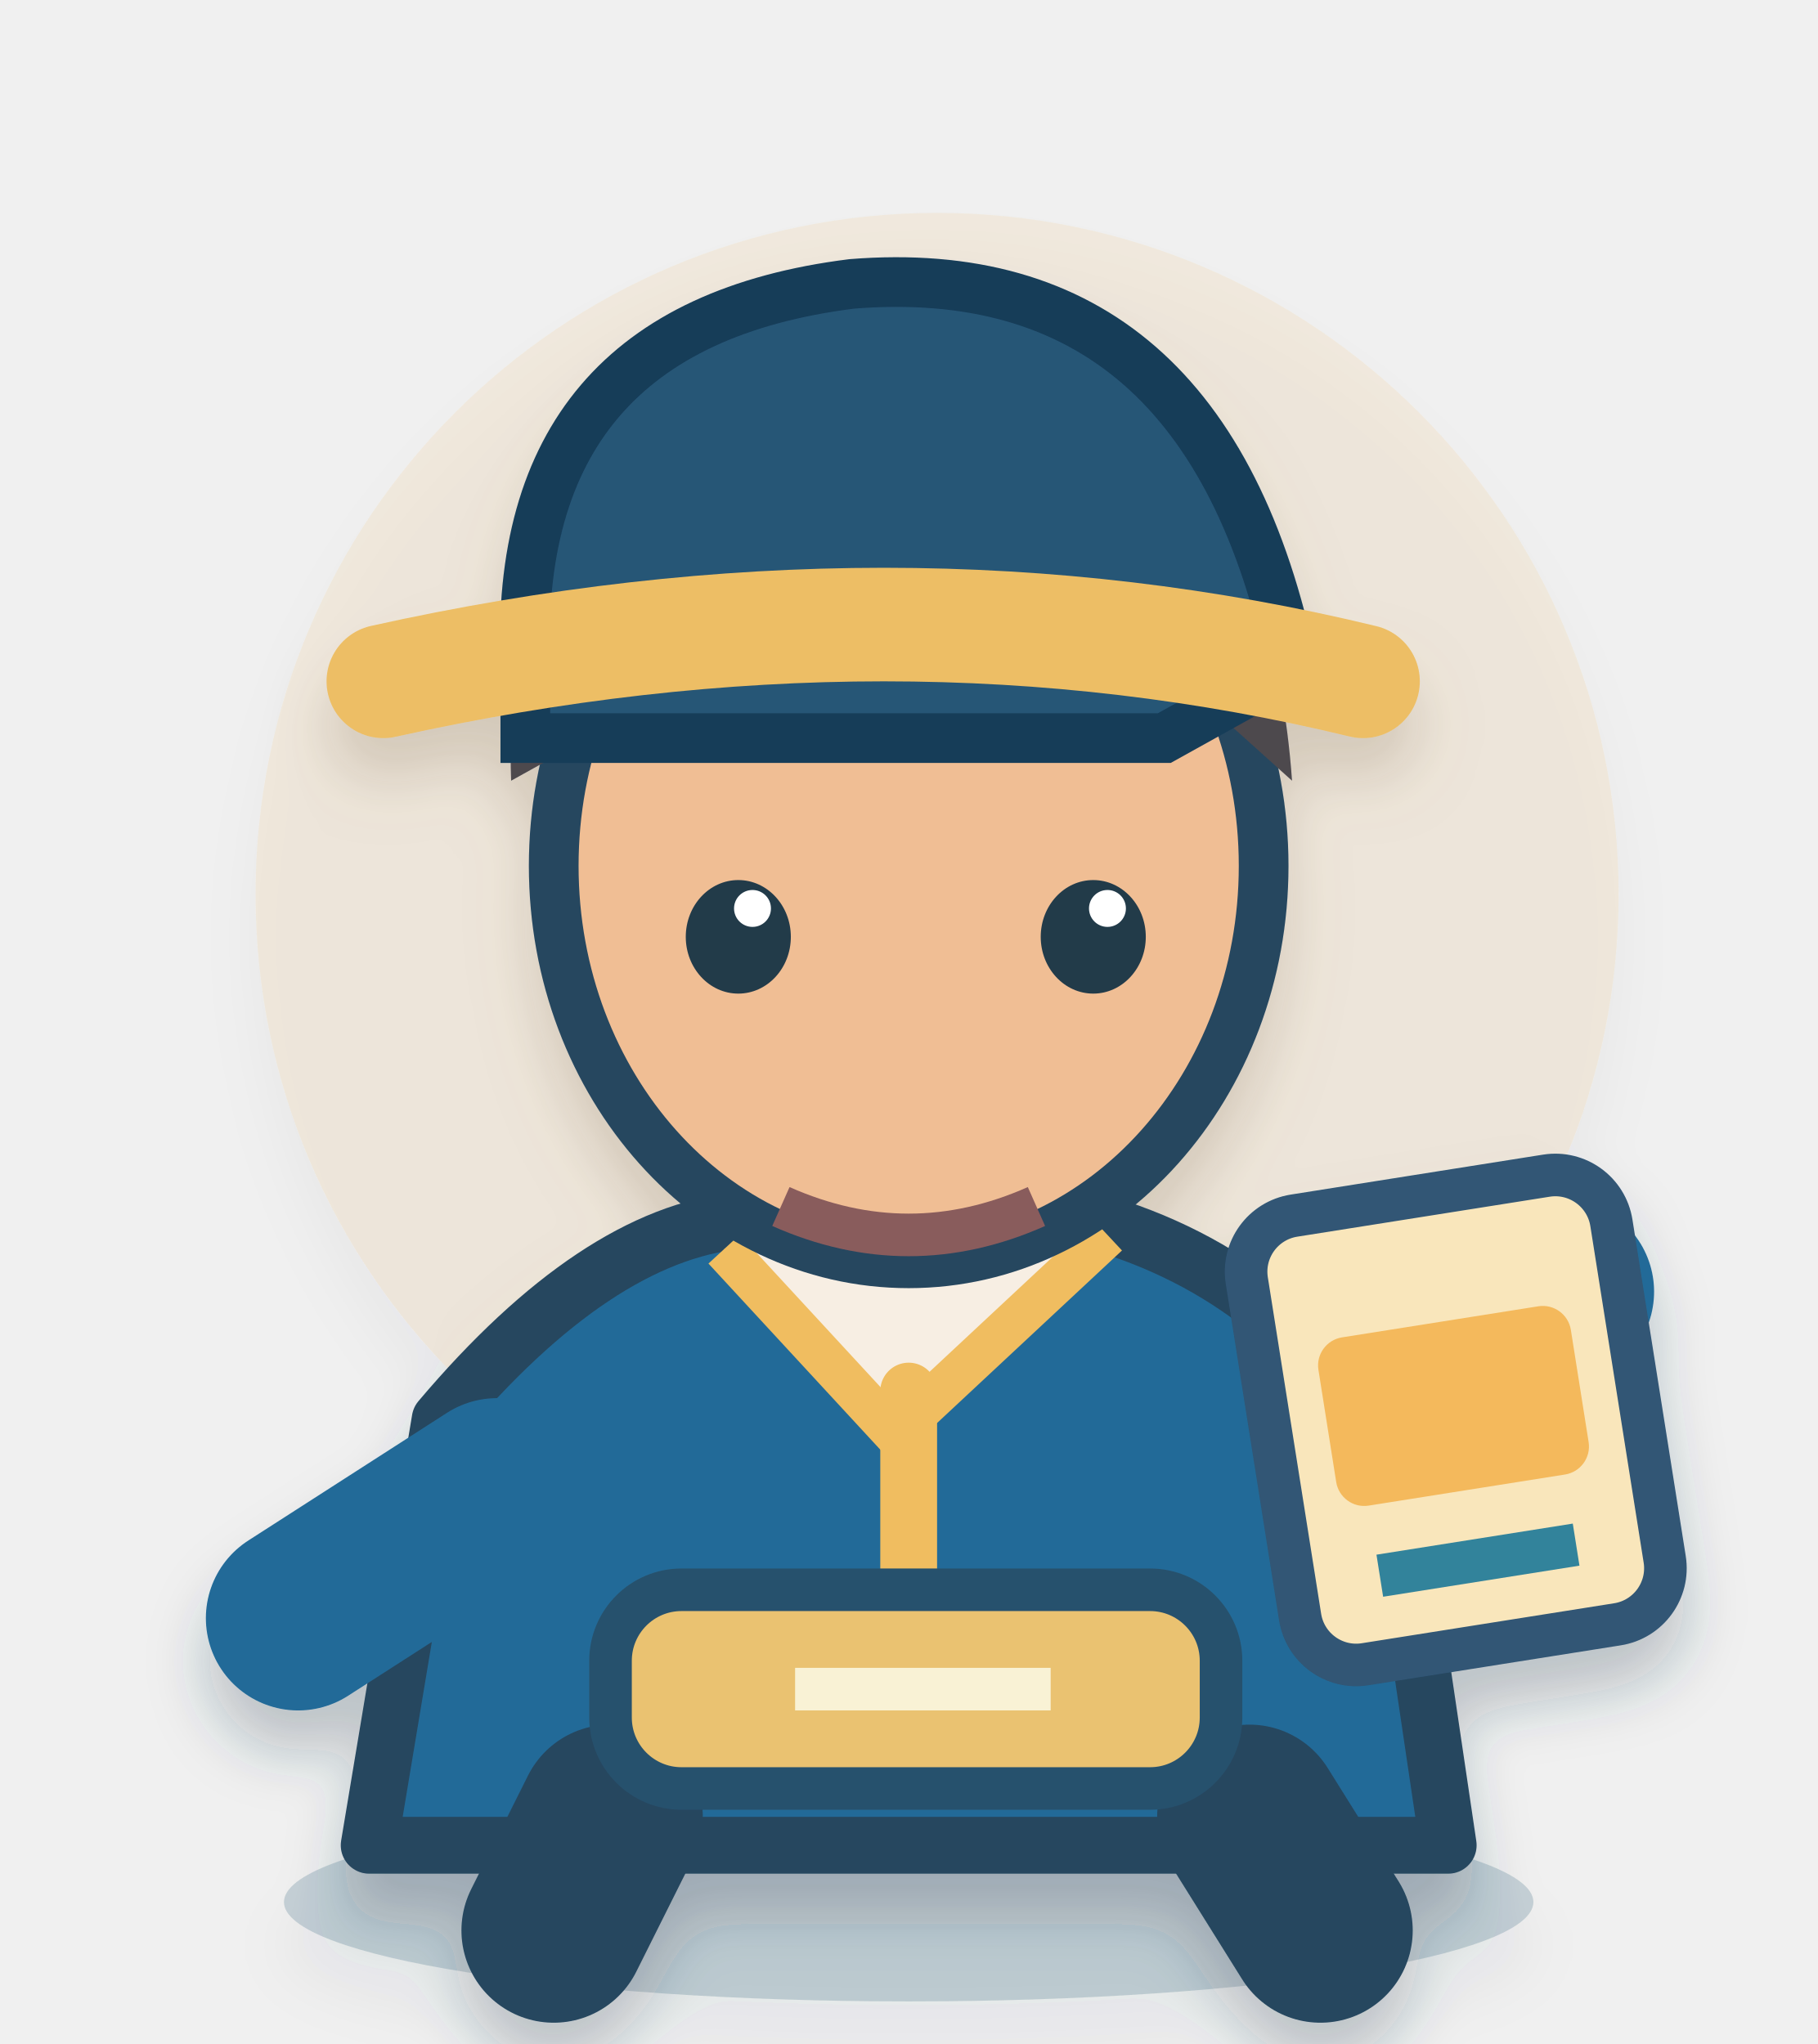
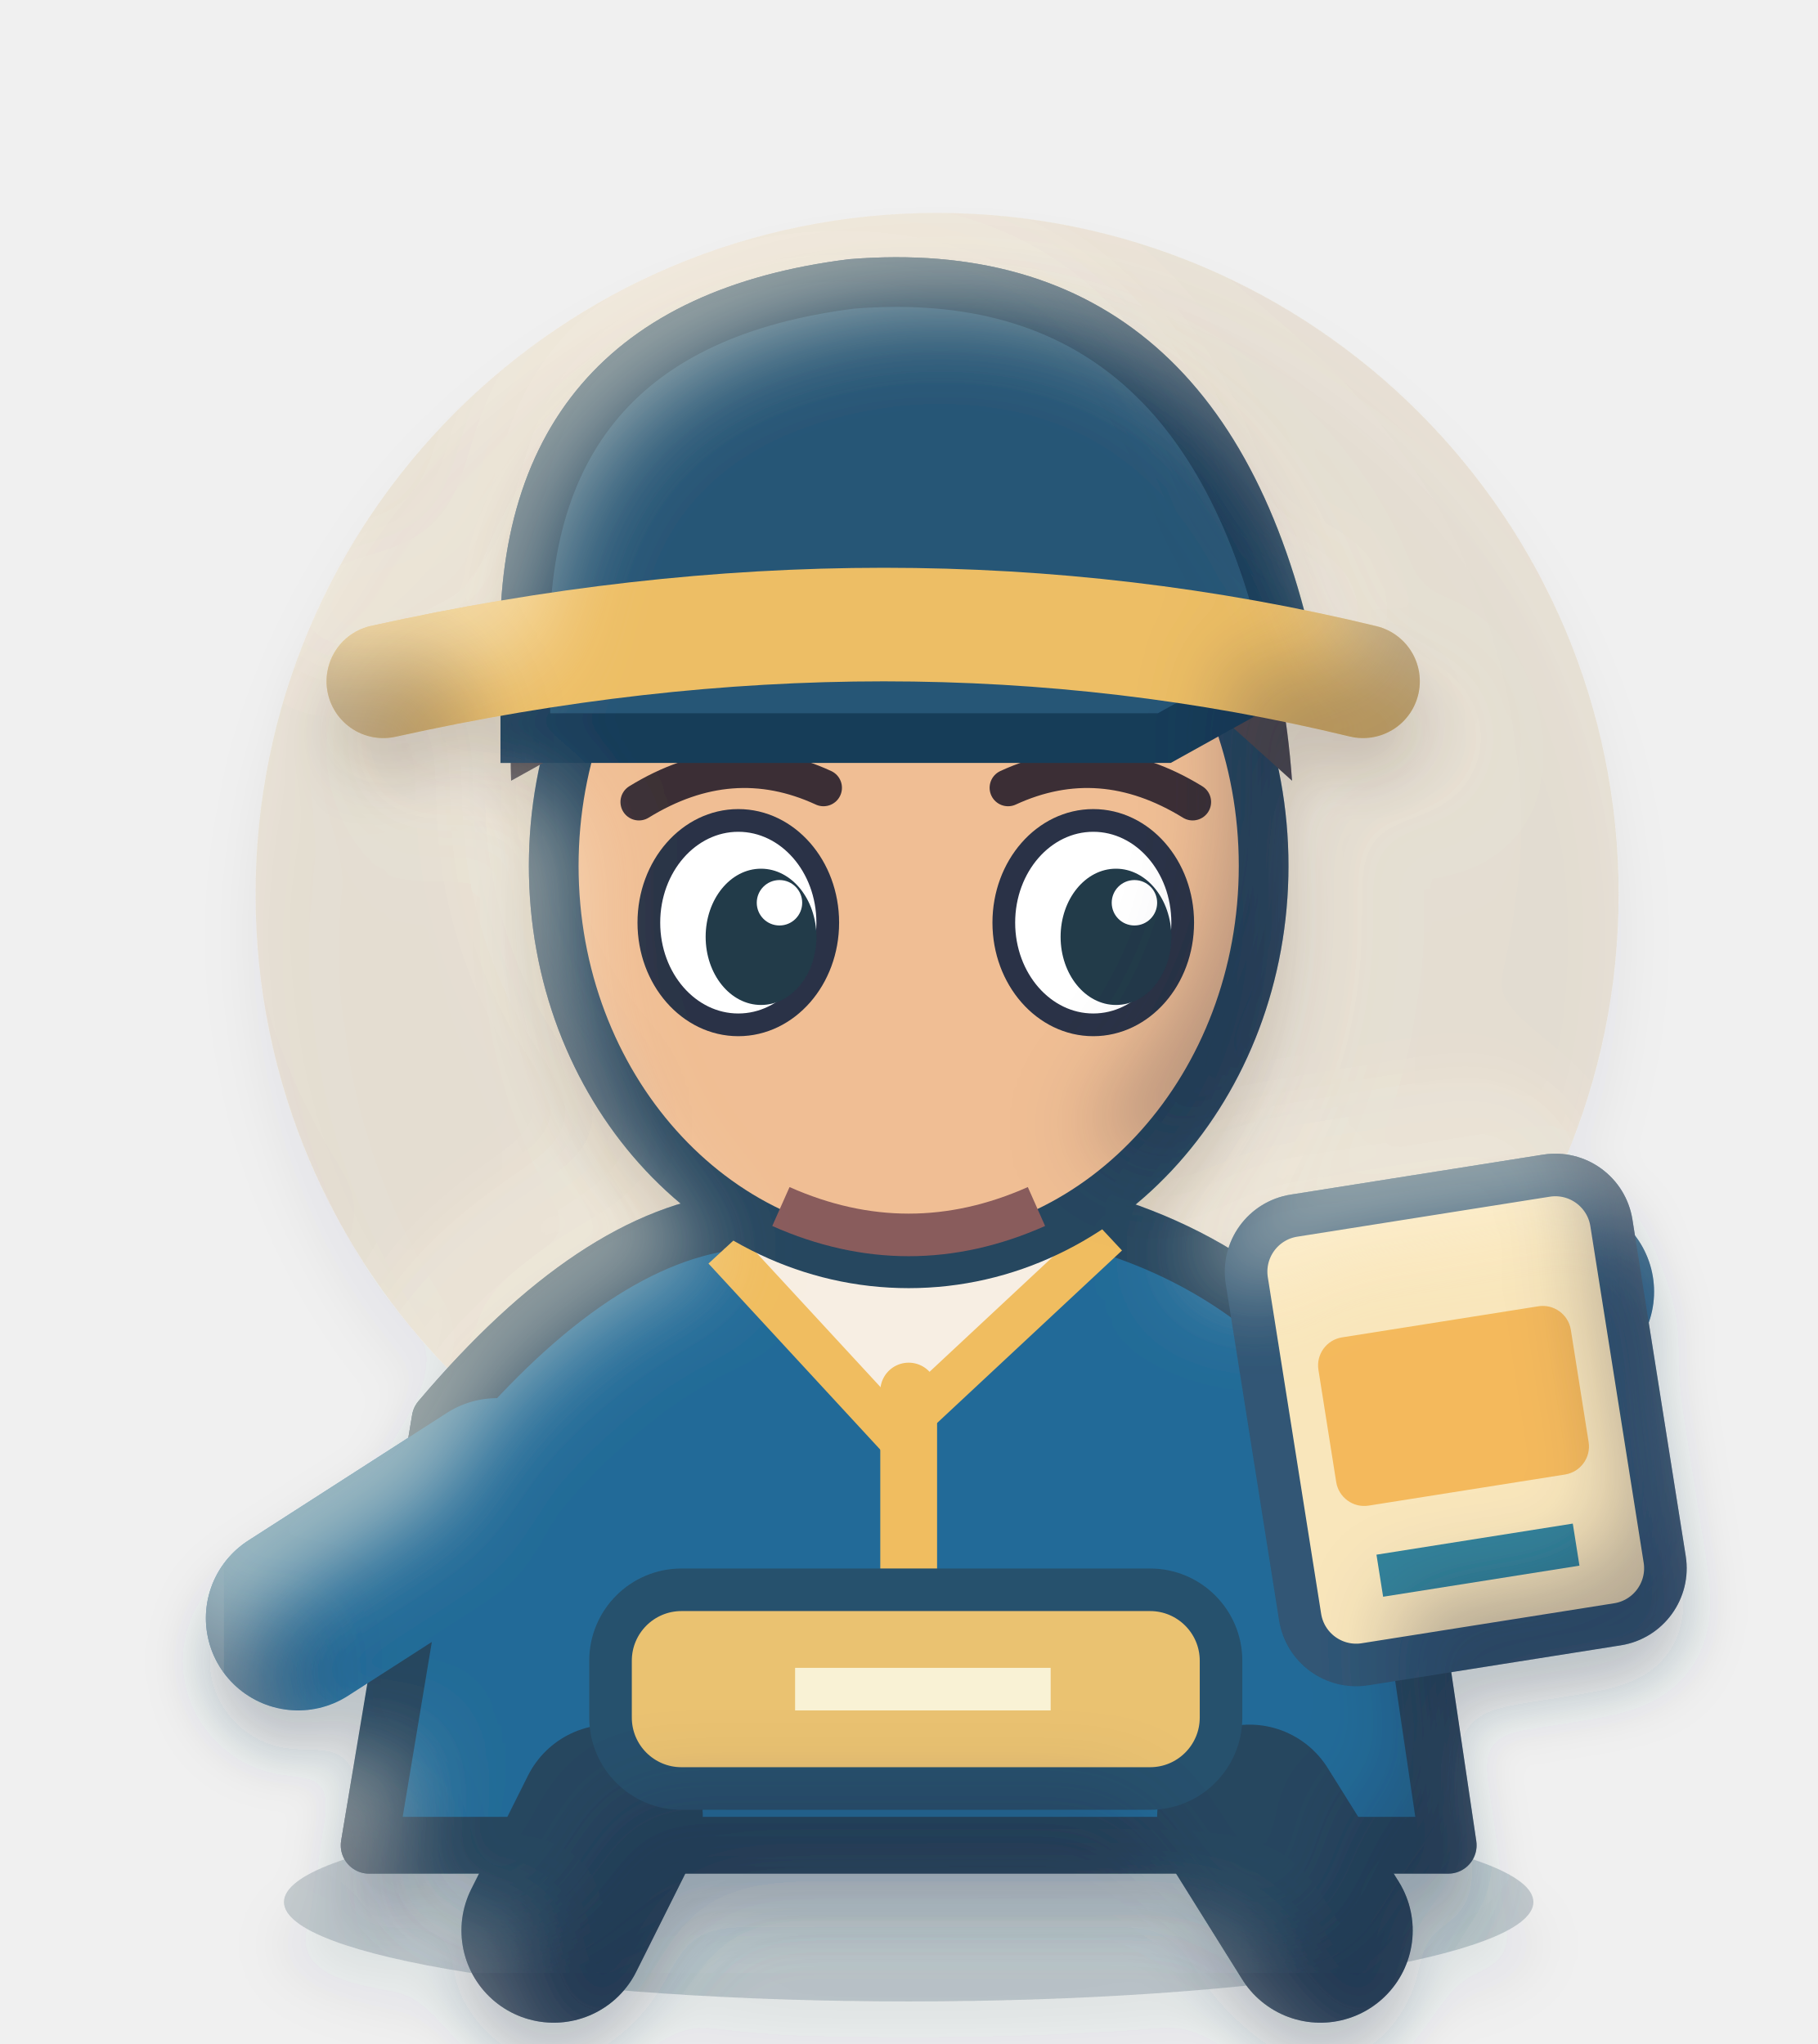
<svg xmlns="http://www.w3.org/2000/svg" viewBox="0 0 128 144" role="img" aria-labelledby="title-registrar">
  <defs>
    <filter id="shadow" x="-25%" y="-25%" width="150%" height="150%">
      <feDropShadow dx="0" dy="3" stdDeviation="2" flood-color="#163950" flood-opacity=".25" />
    </filter>
+     <filter id="vol" x="-5%" y="-5%" width="110%" height="110%" color-interpolation-filters="sRGB">
+       <feGaussianBlur in="SourceAlpha" stdDeviation="3" result="b" />
+       <feOffset in="b" dx="3" dy="4" result="lo" />
+       <feComposite in="SourceAlpha" in2="lo" operator="out" result="rim" />
+       <feFlood flood-color="#fff8e4" flood-opacity=".55" />
+       <feComposite in2="rim" operator="in" result="light" />
+       <feOffset in="b" dx="-4" dy="-5" result="so" />
+       <feComposite in="SourceAlpha" in2="so" operator="out" result="edge" />
+       <feFlood flood-color="#1c1d3a" flood-opacity=".32" />
+       <feComposite in2="edge" operator="in" result="shade" />
+       <feMerge>
+         <feMergeNode in="SourceGraphic" />
+         <feMergeNode in="light" />
+         <feMergeNode in="shade" />
+       </feMerge>
+     </filter>
  </defs>
  <g filter="url(#shadow)">
-     <ellipse cx="64" cy="134" rx="44" ry="7" fill="#0d3e58" opacity=".18" />
-     <circle cx="66" cy="63" r="48" fill="#f0bd60" opacity=".13" />
-     <path d="M26 130L31 100Q42 87 52 86L77 86Q91 90 98 103L102 130Z" fill="#236b98" stroke="#26465f" stroke-width="4" stroke-linejoin="round" />
-     <path d="M35 105L21 114M96 104L110 91" stroke="#236b98" stroke-width="13" stroke-linecap="round" />
-     <path d="M43 128L39 136M88 128L93 136" stroke="#26465f" stroke-width="13" stroke-linecap="round" />
-     <path d="M51 88L63 101 78 87" fill="#f7eee3" stroke="#f0bd60" stroke-width="3" />
-     <path d="M64 98V125" stroke="#f0bd60" stroke-width="4" stroke-linecap="round" />
-     <ellipse cx="64" cy="61" rx="25" ry="28" fill="#f0be94" stroke="#26465f" stroke-width="3.5" />
-     <path d="M36 55Q35 26 65 27Q89 27 91 55L81 46 70 42 54 45Z" fill="#4d484e" />
-     <ellipse cx="52" cy="66" rx="3.7" ry="4" fill="#223a4a" />
-     <ellipse cx="77" cy="66" rx="3.7" ry="4" fill="#223a4a" />
-     <circle cx="53" cy="64" r="1.3" fill="#fff" />
-     <circle cx="78" cy="64" r="1.3" fill="#fff" />
-     <path d="M55 85Q64 89 73 85" fill="none" stroke="#895b5c" stroke-width="3" />
-     <rect x="43" y="112" width="43" height="14" rx="5" fill="#eac271" stroke="#28516d" stroke-width="3" />
-     <path d="M56 119H74" stroke="#f9f2d5" stroke-width="3" />
-     <path d="M37 47Q36 23 60 20Q85 18 91 47L82 52H37Z" fill="#275676" stroke="#173c59" stroke-width="3.5" />
-     <path d="M27 48Q63 40 96 48" fill="none" stroke="#edbe65" stroke-width="8" stroke-linecap="round" />
-     <g transform="translate(103 103) rotate(-9)">
-       <rect x="-13" y="-19" width="26" height="32" rx="4" fill="#f9e6bb" stroke="#305675" stroke-width="3" />
-       <rect x="-9" y="-10" width="18" height="12" rx="2" fill="#f4b95c" />
-       <path d="M-7 7H7" stroke="#32839b" stroke-width="3" />
+     <g filter="url(#vol)">
+       <ellipse cx="64" cy="134" rx="44" ry="7" fill="#0d3e58" opacity=".18" />
+       <circle cx="66" cy="63" r="48" fill="#f0bd60" opacity=".13" />
+       <path d="M26 130L31 100Q42 87 52 86L77 86Q91 90 98 103L102 130Z" fill="#236b98" stroke="#26465f" stroke-width="4" stroke-linejoin="round" />
+       <path d="M35 105L21 114M96 104L110 91" stroke="#236b98" stroke-width="13" stroke-linecap="round" />
+       <path d="M43 128L39 136M88 128L93 136" stroke="#26465f" stroke-width="13" stroke-linecap="round" />
+       <path d="M51 88L63 101 78 87" fill="#f7eee3" stroke="#f0bd60" stroke-width="3" />
+       <path d="M64 98V125" stroke="#f0bd60" stroke-width="4" stroke-linecap="round" />
+       <ellipse cx="64" cy="61" rx="25" ry="28" fill="#f0be94" stroke="#26465f" stroke-width="3.5" />
+       <path d="M36 55Q35 26 65 27Q89 27 91 55L81 46 70 42 54 45Z" fill="#4d484e" />
+       <ellipse cx="52" cy="65" rx="6.3" ry="7.2" fill="#fff" stroke="#2a3346" stroke-width="1.6" />
+       <ellipse cx="53.6" cy="66" rx="3.9" ry="4.8" fill="#223a4a" />
+       <circle cx="54.9" cy="63.6" r="1.6" fill="#fff" />
+       <ellipse cx="77" cy="65" rx="6.3" ry="7.2" fill="#fff" stroke="#2a3346" stroke-width="1.6" />
+       <ellipse cx="78.6" cy="66" rx="3.9" ry="4.8" fill="#223a4a" />
+       <circle cx="79.9" cy="63.6" r="1.6" fill="#fff" />
+       <path d="M45 56.5Q51.5 52.5 58 55.5M71 55.5Q77.5 52.5 84 56.5" fill="none" stroke="#3b2f36" stroke-width="2.6" stroke-linecap="round" />
+       <path d="M55 85Q64 89 73 85" fill="none" stroke="#895b5c" stroke-width="3" />
+       <rect x="43" y="112" width="43" height="14" rx="5" fill="#eac271" stroke="#28516d" stroke-width="3" />
+       <path d="M56 119H74" stroke="#f9f2d5" stroke-width="3" />
+       <path d="M37 47Q36 23 60 20Q85 18 91 47L82 52H37Z" fill="#275676" stroke="#173c59" stroke-width="3.5" />
+       <path d="M27 48Q63 40 96 48" fill="none" stroke="#edbe65" stroke-width="8" stroke-linecap="round" />
+       <g transform="translate(103 103) rotate(-9)">
+         <rect x="-13" y="-19" width="26" height="32" rx="4" fill="#f9e6bb" stroke="#305675" stroke-width="3" />
+         <rect x="-9" y="-10" width="18" height="12" rx="2" fill="#f4b95c" />
+         <path d="M-7 7H7" stroke="#32839b" stroke-width="3" />
+       </g>
    </g>
  </g>
</svg>
